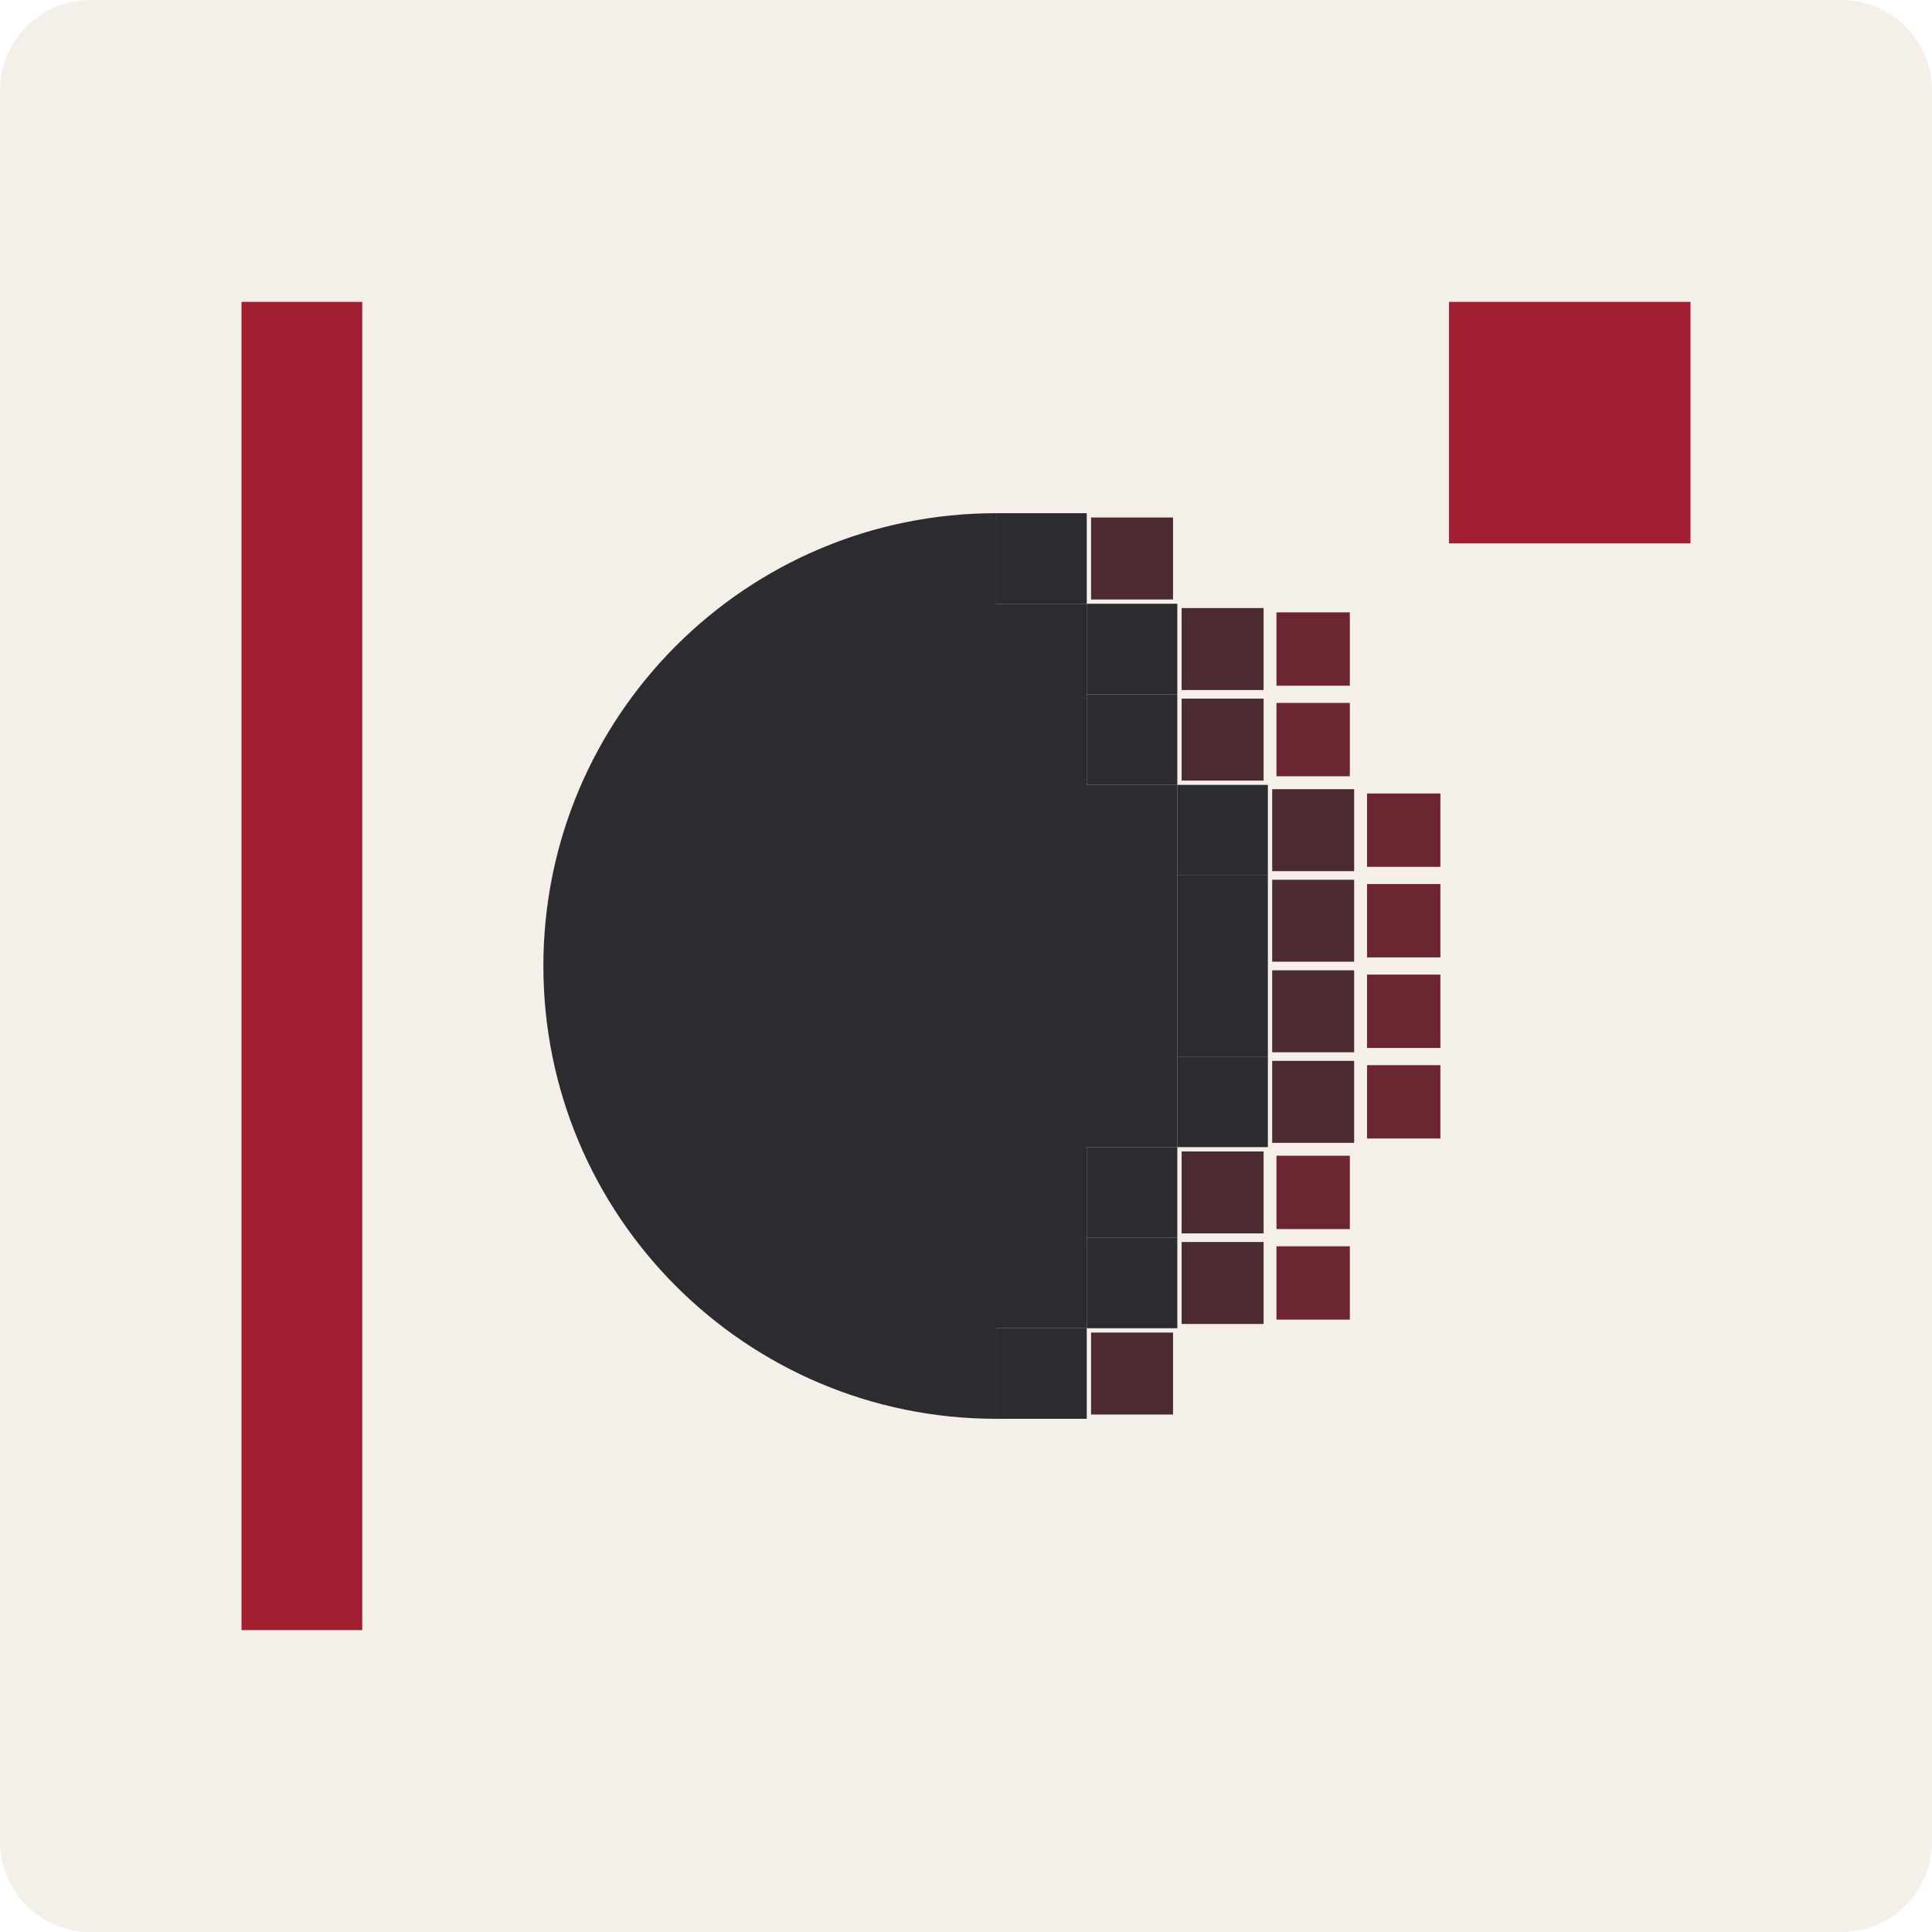
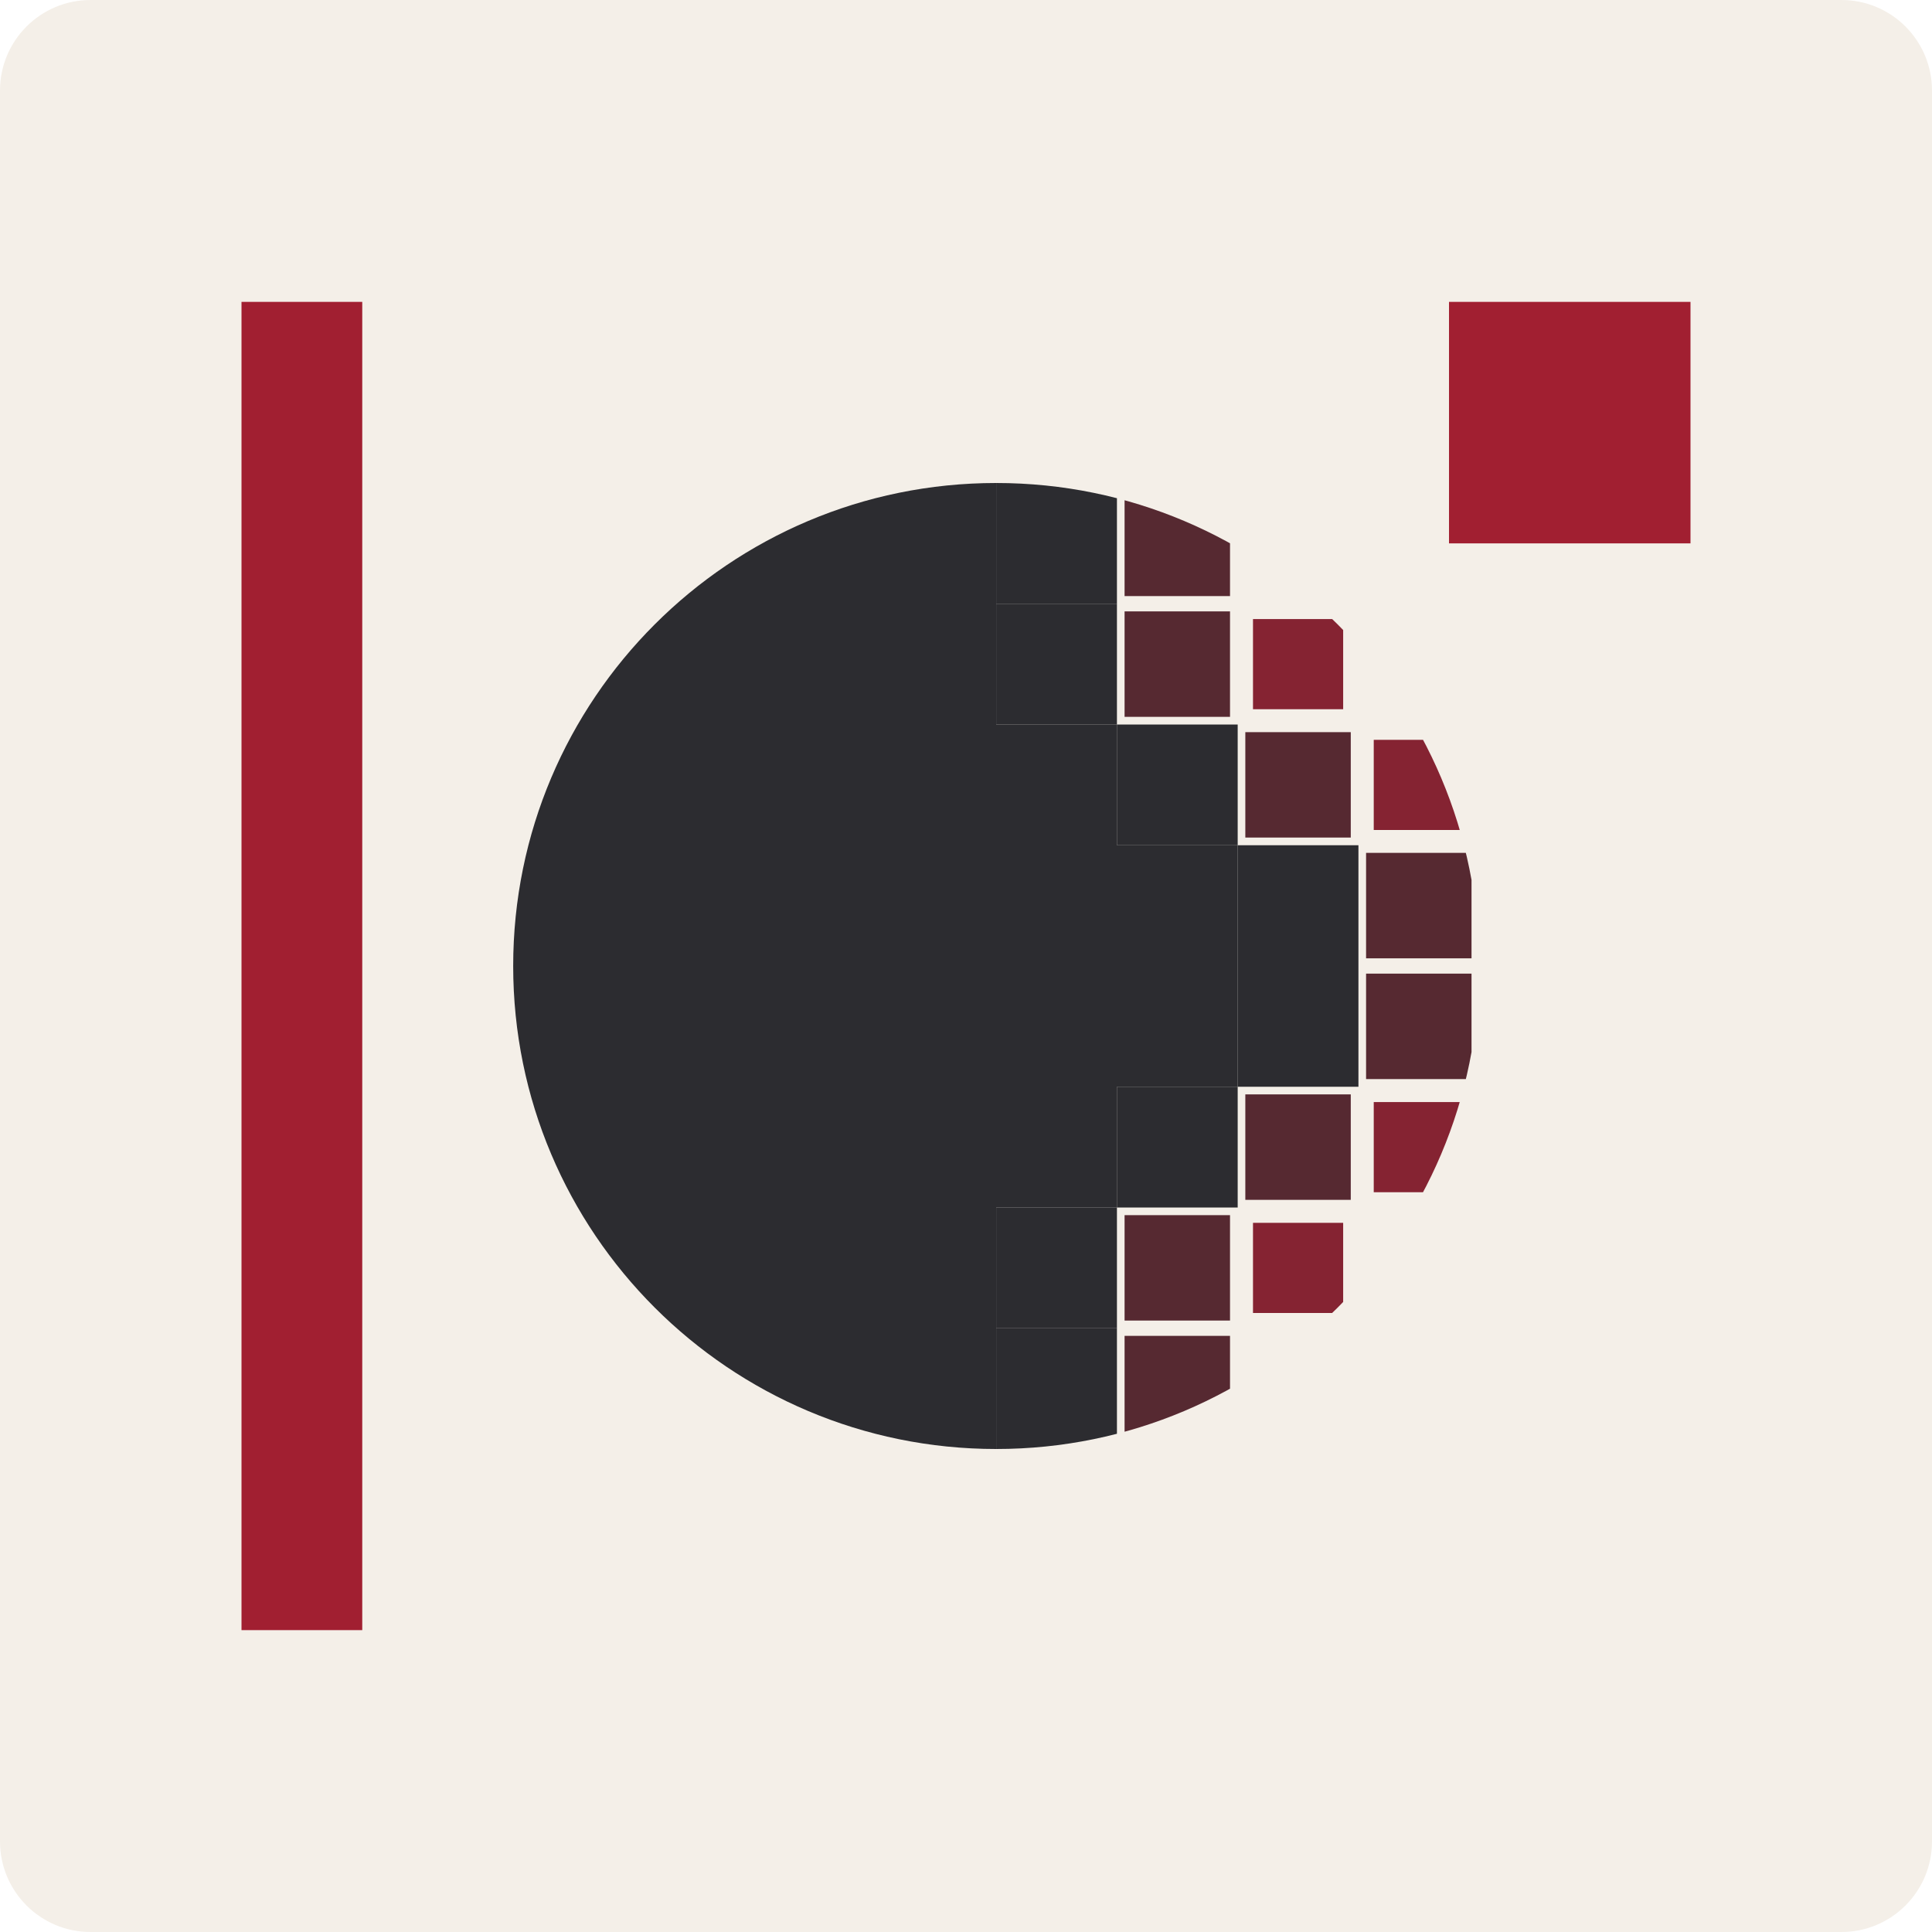
<svg xmlns="http://www.w3.org/2000/svg" width="64" height="64" viewBox="0 0 64 64" fill="none">
  <rect width="64" height="64" rx="3" fill="#f4efe8" />
  <rect x="8" y="10" width="4" height="44" fill="#a11f31" />
  <rect x="48" y="10" width="8" height="8" fill="#a11f31" />
  <defs>
-     <clipPath id="cut3315">
-       <rect x="17" y="17" width="16" height="3" />
-       <rect x="17" y="20" width="19" height="3" />
-       <rect x="17" y="23" width="19" height="3" />
-       <rect x="17" y="26" width="22" height="3" />
-       <rect x="17" y="29" width="22" height="3" />
-       <rect x="17" y="32" width="22" height="3" />
-       <rect x="17" y="35" width="22" height="3" />
-       <rect x="17" y="38" width="19" height="3" />
-       <rect x="17" y="41" width="19" height="3" />
-       <rect x="17" y="44" width="16" height="3" />
+     <clipPath id="cut3316">
+       <rect x="16" y="16" width="17" height="4" />
+       <rect x="16" y="20" width="17" height="4" />
+       <rect x="16" y="24" width="21" height="4" />
+       <rect x="16" y="28" width="25" height="4" />
+       <rect x="16" y="32" width="25" height="4" />
+       <rect x="16" y="36" width="21" height="4" />
+       <rect x="16" y="40" width="17" height="4" />
+       <rect x="16" y="44" width="17" height="4" />
+     </clipPath>
+     <clipPath id="disc3316">
+       <circle cx="33" cy="32" r="16" />
    </clipPath>
  </defs>
-   <path d="M 33 17 A 15 15 0 1 0 33 47 A 15 15 0 1 0 33 17 Z" fill="#121318" fill-opacity="0.88" clip-path="url(#cut3315)" />
-   <rect x="33" y="17" width="3" height="3" fill="#121318" fill-opacity="0.88" />
-   <rect x="33" y="44" width="3" height="3" fill="#121318" fill-opacity="0.88" />
-   <rect x="36.143" y="17.143" width="2.715" height="2.715" fill="#3b161f" fill-opacity="0.91" />
-   <rect x="36" y="20" width="3" height="3" fill="#121318" fill-opacity="0.88" />
-   <rect x="36" y="23" width="3" height="3" fill="#121318" fill-opacity="0.88" />
-   <rect x="36" y="38" width="3" height="3" fill="#121318" fill-opacity="0.88" />
-   <rect x="36" y="41" width="3" height="3" fill="#121318" fill-opacity="0.88" />
-   <rect x="36.143" y="44.143" width="2.715" height="2.715" fill="#3b161f" fill-opacity="0.91" />
-   <rect x="39.143" y="20.143" width="2.715" height="2.715" fill="#3b161f" fill-opacity="0.91" />
-   <rect x="39.143" y="23.143" width="2.715" height="2.715" fill="#3b161f" fill-opacity="0.91" />
-   <rect x="39" y="26" width="3" height="3" fill="#121318" fill-opacity="0.88" />
-   <rect x="39" y="29" width="3" height="3" fill="#121318" fill-opacity="0.88" />
-   <rect x="39" y="32" width="3" height="3" fill="#121318" fill-opacity="0.88" />
-   <rect x="39" y="35" width="3" height="3" fill="#121318" fill-opacity="0.88" />
-   <rect x="39.143" y="38.143" width="2.715" height="2.715" fill="#3b161f" fill-opacity="0.91" />
-   <rect x="39.143" y="41.143" width="2.715" height="2.715" fill="#3b161f" fill-opacity="0.91" />
-   <rect x="42.285" y="20.285" width="2.43" height="2.43" fill="#641a26" fill-opacity="0.94" />
-   <rect x="42.285" y="23.285" width="2.43" height="2.43" fill="#641a26" fill-opacity="0.94" />
-   <rect x="42.143" y="26.143" width="2.715" height="2.715" fill="#3b161f" fill-opacity="0.91" />
-   <rect x="42.143" y="29.143" width="2.715" height="2.715" fill="#3b161f" fill-opacity="0.91" />
-   <rect x="42.143" y="32.143" width="2.715" height="2.715" fill="#3b161f" fill-opacity="0.91" />
-   <rect x="42.143" y="35.143" width="2.715" height="2.715" fill="#3b161f" fill-opacity="0.91" />
-   <rect x="42.285" y="38.285" width="2.43" height="2.43" fill="#641a26" fill-opacity="0.94" />
-   <rect x="42.285" y="41.285" width="2.43" height="2.43" fill="#641a26" fill-opacity="0.94" />
-   <rect x="45.285" y="26.285" width="2.43" height="2.43" fill="#641a26" fill-opacity="0.94" />
-   <rect x="45.285" y="29.285" width="2.43" height="2.43" fill="#641a26" fill-opacity="0.94" />
-   <rect x="45.285" y="32.285" width="2.43" height="2.43" fill="#641a26" fill-opacity="0.94" />
-   <rect x="45.285" y="35.285" width="2.43" height="2.43" fill="#641a26" fill-opacity="0.94" />
+   <path d="M 33 16 A 16 16 0 1 0 33 48 A 16 16 0 1 0 33 16 Z" fill="#121318" fill-opacity="0.88" clip-path="url(#cut3316)" />
+   <g clip-path="url(#disc3316)">
+     <rect x="33" y="16" width="4" height="4" fill="#121318" fill-opacity="0.88" />
+     <rect x="33" y="20" width="4" height="4" fill="#121318" fill-opacity="0.88" />
+     <rect x="33" y="40" width="4" height="4" fill="#121318" fill-opacity="0.88" />
+     <rect x="33" y="44" width="4" height="4" fill="#121318" fill-opacity="0.88" />
+     <rect x="37.253" y="16.253" width="3.493" height="3.493" fill="#491822" fill-opacity="0.92" />
+     <rect x="37.253" y="20.253" width="3.493" height="3.493" fill="#491822" fill-opacity="0.92" />
+     <rect x="37" y="24" width="4" height="4" fill="#121318" fill-opacity="0.88" />
+     <rect x="37" y="36" width="4" height="4" fill="#121318" fill-opacity="0.88" />
+     <rect x="37.253" y="40.253" width="3.493" height="3.493" fill="#491822" fill-opacity="0.92" />
+     <rect x="37.253" y="44.253" width="3.493" height="3.493" fill="#491822" fill-opacity="0.92" />
+     <rect x="41.507" y="20.507" width="2.987" height="2.987" fill="#801c2b" fill-opacity="0.96" />
+     <rect x="41.253" y="24.253" width="3.493" height="3.493" fill="#491822" fill-opacity="0.92" />
+     <rect x="41" y="28" width="4" height="4" fill="#121318" fill-opacity="0.88" />
+     <rect x="41" y="32" width="4" height="4" fill="#121318" fill-opacity="0.88" />
+     <rect x="41.253" y="36.253" width="3.493" height="3.493" fill="#491822" fill-opacity="0.92" />
+     <rect x="41.507" y="40.507" width="2.987" height="2.987" fill="#801c2b" fill-opacity="0.96" />
+     <rect x="45.507" y="24.507" width="2.987" height="2.987" fill="#801c2b" fill-opacity="0.96" />
+     <rect x="45.253" y="28.253" width="3.493" height="3.493" fill="#491822" fill-opacity="0.92" />
+     <rect x="45.253" y="32.253" width="3.493" height="3.493" fill="#491822" fill-opacity="0.92" />
+     <rect x="45.507" y="36.507" width="2.987" height="2.987" fill="#801c2b" fill-opacity="0.96" />
+   </g>
</svg>
